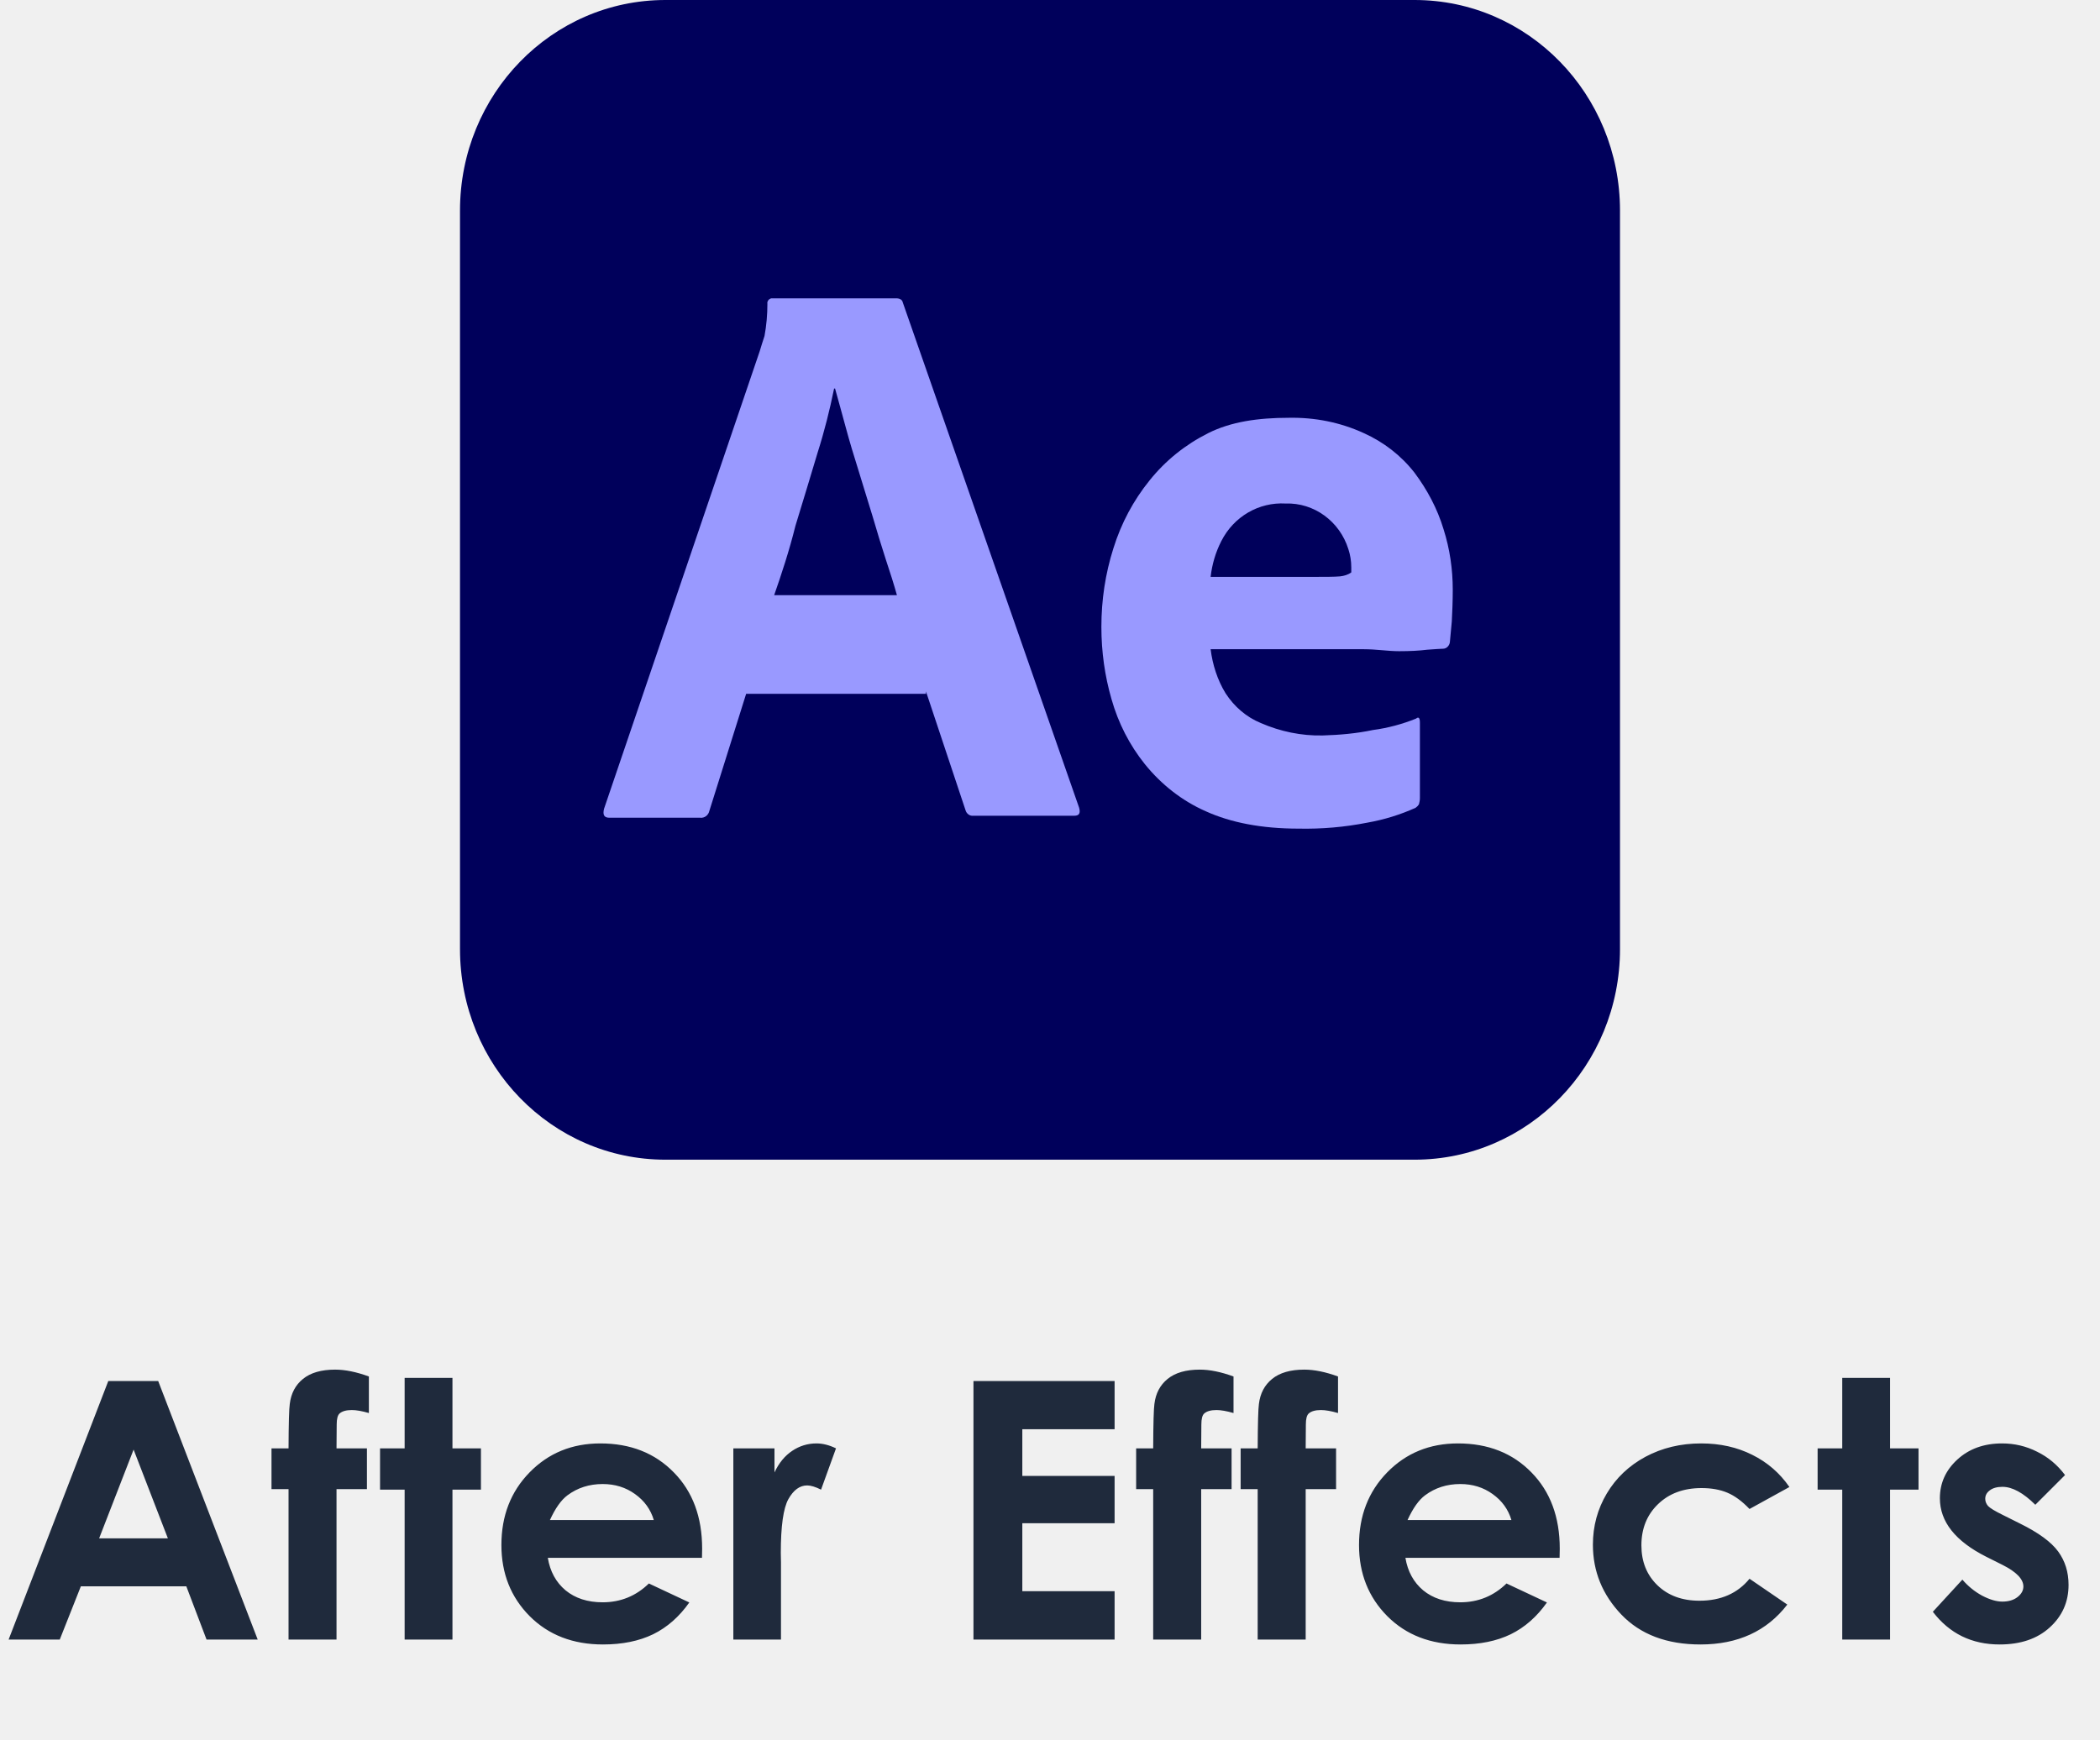
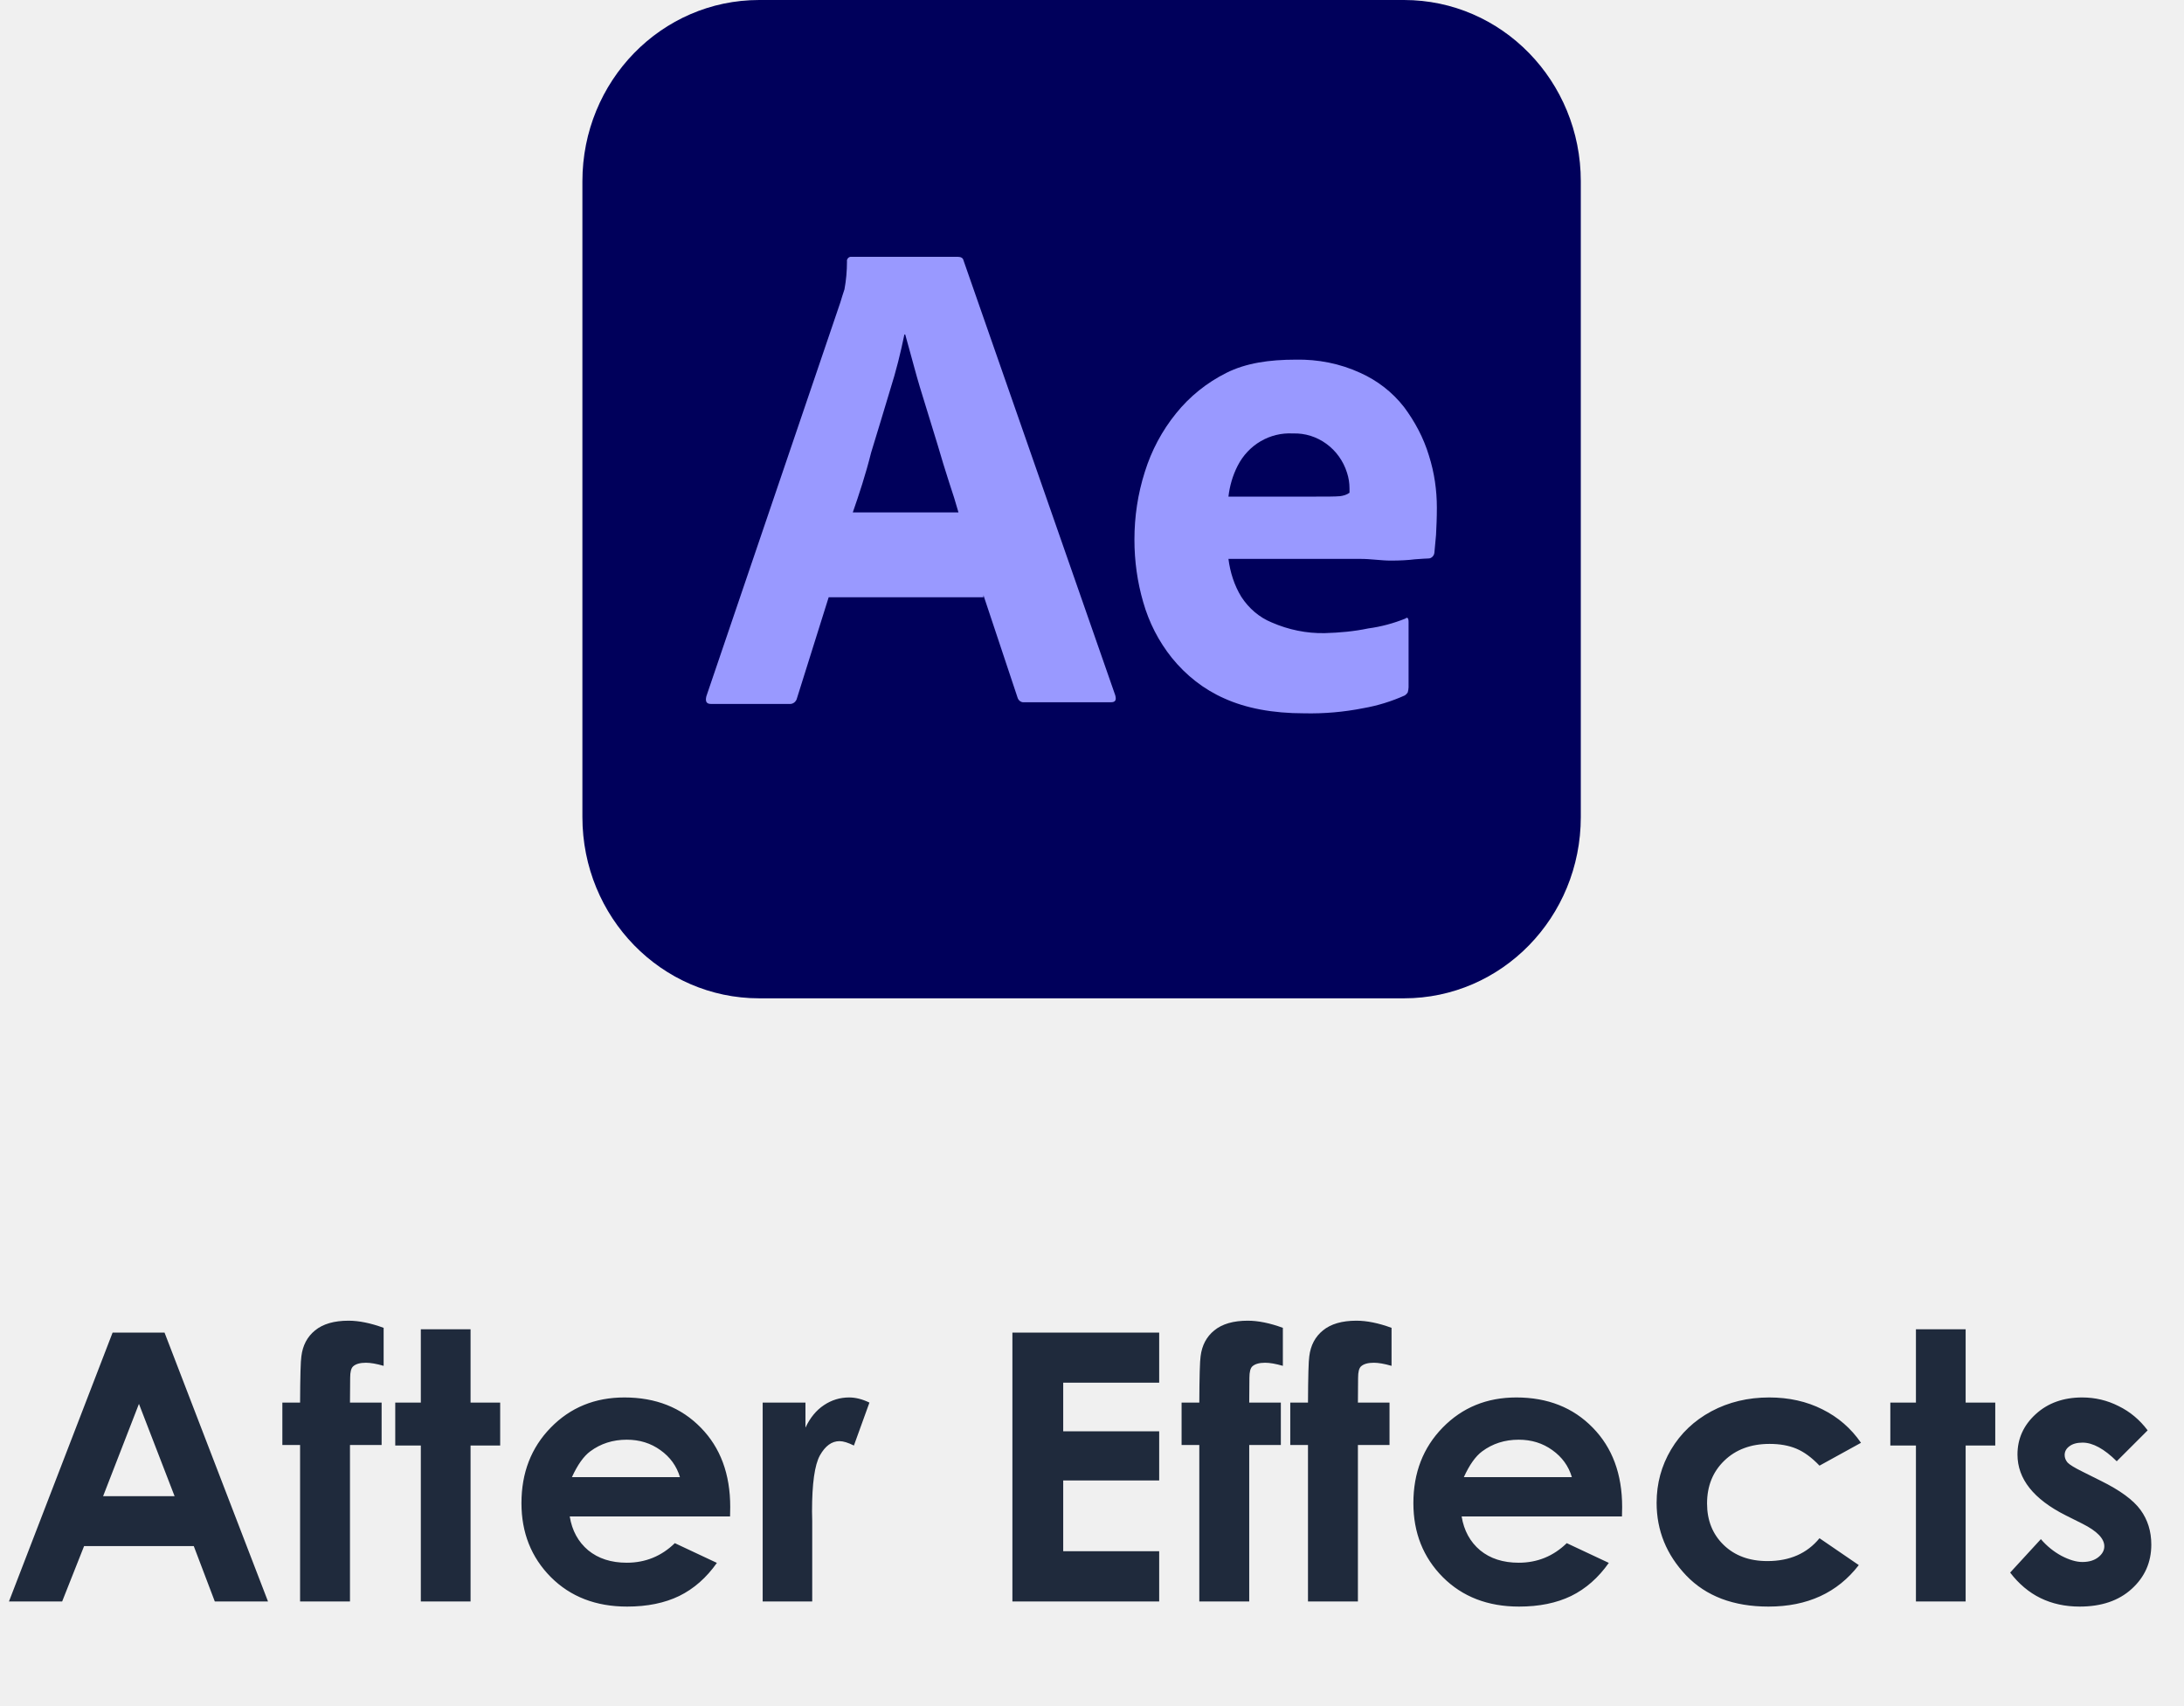
- <svg xmlns="http://www.w3.org/2000/svg" width="105" height="87" viewBox="0 0 105 87" fill="none">
-   <path d="M5.414 69.071H7.91L12.885 82H10.327L9.316 79.337H4.043L2.988 82H0.431L5.414 69.071ZM6.68 72.499L4.957 76.938H8.394L6.68 72.499ZM13.575 72.438H14.427C14.433 71.184 14.453 70.442 14.489 70.214C14.553 69.686 14.773 69.27 15.148 68.966C15.529 68.655 16.065 68.5 16.756 68.5C17.254 68.5 17.817 68.614 18.444 68.843V70.671C18.098 70.571 17.814 70.522 17.591 70.522C17.31 70.522 17.105 70.58 16.976 70.697C16.882 70.785 16.835 70.967 16.835 71.242L16.826 72.438H18.347V74.477H16.826V82H14.427V74.477H13.575V72.438ZM20.232 68.913H22.623V72.438H24.047V74.503H22.623V82H20.232V74.503H19.002V72.438H20.232V68.913ZM35.099 77.913H27.391C27.502 78.593 27.798 79.135 28.278 79.539C28.765 79.938 29.383 80.137 30.133 80.137C31.029 80.137 31.8 79.823 32.444 79.196L34.466 80.145C33.962 80.86 33.358 81.391 32.655 81.736C31.952 82.076 31.117 82.246 30.15 82.246C28.65 82.246 27.429 81.774 26.485 80.831C25.542 79.882 25.07 78.695 25.07 77.272C25.07 75.812 25.539 74.603 26.477 73.642C27.42 72.675 28.601 72.191 30.018 72.191C31.524 72.191 32.749 72.675 33.692 73.642C34.636 74.603 35.107 75.874 35.107 77.456L35.099 77.913ZM32.69 76.023C32.532 75.49 32.219 75.057 31.75 74.723C31.287 74.389 30.748 74.222 30.133 74.222C29.465 74.222 28.879 74.409 28.375 74.784C28.059 75.019 27.766 75.432 27.496 76.023H32.69ZM36.667 72.438H38.724V73.642C38.947 73.167 39.242 72.807 39.612 72.561C39.981 72.314 40.385 72.191 40.825 72.191C41.135 72.191 41.46 72.273 41.8 72.438L41.053 74.503C40.772 74.362 40.54 74.292 40.359 74.292C39.989 74.292 39.676 74.52 39.418 74.978C39.166 75.435 39.04 76.331 39.04 77.667L39.049 78.133V82H36.667V72.438ZM48.673 69.071H55.73V71.48H51.116V73.817H55.73V76.182H51.116V79.583H55.73V82H48.673V69.071ZM56.807 72.438H57.659C57.665 71.184 57.686 70.442 57.721 70.214C57.785 69.686 58.005 69.27 58.38 68.966C58.761 68.655 59.297 68.5 59.989 68.5C60.487 68.5 61.049 68.614 61.676 68.843V70.671C61.33 70.571 61.046 70.522 60.824 70.522C60.542 70.522 60.337 70.58 60.208 70.697C60.114 70.785 60.068 70.967 60.068 71.242L60.059 72.438H61.579V74.477H60.059V82H57.659V74.477H56.807V72.438ZM62.032 72.438H62.884C62.89 71.184 62.911 70.442 62.946 70.214C63.01 69.686 63.23 69.27 63.605 68.966C63.986 68.655 64.522 68.5 65.213 68.5C65.712 68.5 66.274 68.614 66.901 68.843V70.671C66.555 70.571 66.271 70.522 66.048 70.522C65.767 70.522 65.562 70.58 65.433 70.697C65.339 70.785 65.293 70.967 65.293 71.242L65.284 72.438H66.804V74.477H65.284V82H62.884V74.477H62.032V72.438ZM77.979 77.913H70.271C70.383 78.593 70.679 79.135 71.159 79.539C71.645 79.938 72.264 80.137 73.014 80.137C73.91 80.137 74.68 79.823 75.325 79.196L77.347 80.145C76.843 80.86 76.239 81.391 75.536 81.736C74.833 82.076 73.998 82.246 73.031 82.246C71.531 82.246 70.309 81.774 69.366 80.831C68.423 79.882 67.951 78.695 67.951 77.272C67.951 75.812 68.42 74.603 69.357 73.642C70.301 72.675 71.481 72.191 72.899 72.191C74.405 72.191 75.63 72.675 76.573 73.642C77.516 74.603 77.988 75.874 77.988 77.456L77.979 77.913ZM75.571 76.023C75.413 75.49 75.1 75.057 74.631 74.723C74.168 74.389 73.629 74.222 73.014 74.222C72.346 74.222 71.76 74.409 71.256 74.784C70.939 75.019 70.646 75.432 70.377 76.023H75.571ZM89.471 74.371L87.476 75.47C87.101 75.077 86.729 74.805 86.36 74.652C85.996 74.5 85.569 74.424 85.076 74.424C84.18 74.424 83.453 74.693 82.897 75.232C82.346 75.766 82.07 76.451 82.07 77.289C82.07 78.103 82.337 78.769 82.87 79.284C83.403 79.8 84.104 80.058 84.971 80.058C86.043 80.058 86.878 79.691 87.476 78.959L89.365 80.251C88.34 81.581 86.893 82.246 85.024 82.246C83.342 82.246 82.024 81.748 81.069 80.752C80.119 79.756 79.645 78.59 79.645 77.254C79.645 76.328 79.876 75.476 80.339 74.696C80.802 73.917 81.447 73.305 82.273 72.859C83.105 72.414 84.033 72.191 85.059 72.191C86.008 72.191 86.861 72.382 87.616 72.763C88.372 73.138 88.99 73.674 89.471 74.371ZM92.112 68.913H94.502V72.438H95.926V74.503H94.502V82H92.112V74.503H90.881V72.438H92.112V68.913ZM103.252 73.773L101.766 75.259C101.163 74.661 100.615 74.362 100.123 74.362C99.853 74.362 99.642 74.421 99.49 74.538C99.338 74.649 99.262 74.79 99.262 74.96C99.262 75.089 99.308 75.209 99.402 75.32C99.502 75.426 99.742 75.572 100.123 75.76L101.002 76.199C101.928 76.656 102.563 77.122 102.909 77.597C103.255 78.071 103.428 78.628 103.428 79.267C103.428 80.116 103.114 80.825 102.487 81.394C101.866 81.962 101.031 82.246 99.982 82.246C98.588 82.246 97.475 81.701 96.642 80.611L98.119 79.003C98.4 79.331 98.728 79.598 99.103 79.803C99.484 80.002 99.821 80.102 100.114 80.102C100.431 80.102 100.685 80.025 100.879 79.873C101.072 79.721 101.169 79.545 101.169 79.346C101.169 78.977 100.82 78.616 100.123 78.265L99.314 77.86C97.767 77.081 96.994 76.106 96.994 74.934C96.994 74.178 97.284 73.533 97.864 73C98.45 72.461 99.197 72.191 100.105 72.191C100.726 72.191 101.309 72.329 101.854 72.605C102.405 72.874 102.871 73.264 103.252 73.773Z" fill="#1F2A3C" />
-   <g clip-path="url(#clip0_1949_211)">
-     <path d="M33.271 0H70.729C76.408 0 81 4.709 81 10.534V47.466C81 53.291 76.408 58 70.729 58H33.271C27.592 58 23 53.291 23 47.466V10.534C23 4.709 27.592 0 33.271 0Z" fill="#00005B" />
-     <path d="M46.297 34.701H37.307L35.47 40.55C35.422 40.773 35.228 40.922 35.011 40.898H30.468C30.202 40.898 30.129 40.749 30.202 40.451L37.983 17.573C38.056 17.326 38.128 17.103 38.225 16.805C38.322 16.285 38.37 15.739 38.37 15.194C38.346 15.07 38.443 14.946 38.563 14.921H38.636H44.823C44.992 14.921 45.113 14.996 45.137 15.12L53.958 40.402C54.03 40.674 53.958 40.798 53.716 40.798H48.665C48.496 40.823 48.327 40.699 48.278 40.526L46.297 34.577V34.701ZM38.708 29.768H44.847C44.702 29.248 44.508 28.628 44.291 27.984C44.073 27.314 43.856 26.596 43.638 25.852C43.397 25.084 43.179 24.34 42.938 23.572C42.696 22.803 42.478 22.085 42.285 21.366C42.092 20.672 41.923 20.027 41.753 19.433H41.705C41.488 20.498 41.222 21.564 40.883 22.63C40.521 23.82 40.158 25.059 39.772 26.298C39.458 27.562 39.071 28.727 38.708 29.768Z" fill="#9999FF" />
-     <path d="M68.192 32.47H60.531C60.628 33.238 60.869 34.007 61.28 34.676C61.715 35.345 62.319 35.866 63.044 36.163C64.011 36.584 65.074 36.808 66.138 36.783C66.984 36.758 67.829 36.684 68.651 36.51C69.4 36.411 70.125 36.213 70.802 35.94C70.923 35.841 70.995 35.891 70.995 36.138V39.931C70.995 40.03 70.971 40.129 70.947 40.228C70.898 40.302 70.85 40.352 70.778 40.402C70.004 40.749 69.207 40.996 68.361 41.145C67.225 41.368 66.089 41.467 64.929 41.443C63.093 41.443 61.546 41.145 60.289 40.575C59.105 40.055 58.066 39.237 57.244 38.22C56.471 37.254 55.915 36.163 55.577 34.973C55.239 33.808 55.069 32.594 55.069 31.355C55.069 30.016 55.263 28.702 55.673 27.414C56.06 26.174 56.664 25.034 57.486 24.018C58.283 23.026 59.274 22.233 60.41 21.663C61.546 21.093 62.899 20.895 64.446 20.895C65.727 20.87 67.008 21.118 68.192 21.663C69.183 22.109 70.053 22.779 70.729 23.646C71.358 24.489 71.865 25.431 72.179 26.472C72.493 27.463 72.638 28.479 72.638 29.496C72.638 30.09 72.614 30.611 72.59 31.082C72.542 31.553 72.518 31.9 72.493 32.123C72.469 32.297 72.324 32.445 72.155 32.445C72.01 32.445 71.744 32.47 71.358 32.495C70.971 32.544 70.512 32.569 69.956 32.569C69.4 32.569 68.82 32.47 68.192 32.47ZM60.531 28.851H65.63C66.258 28.851 66.718 28.851 67.008 28.826C67.201 28.802 67.394 28.752 67.564 28.628V28.38C67.564 28.058 67.515 27.761 67.418 27.463C66.984 26.075 65.703 25.133 64.277 25.183C62.948 25.108 61.691 25.827 61.063 27.067C60.773 27.637 60.603 28.232 60.531 28.851Z" fill="#9999FF" />
+ <svg xmlns="http://www.w3.org/2000/svg" width="105" height="82" viewBox="0 0 105 82" fill="none">
+   <path d="M5.414 64.071H7.91L12.885 77H10.327L9.316 74.337H4.043L2.988 77H0.431L5.414 64.071ZM6.68 67.499L4.957 71.938H8.394L6.68 67.499ZM13.575 67.438H14.427C14.433 66.184 14.453 65.442 14.489 65.214C14.553 64.686 14.773 64.27 15.148 63.966C15.529 63.655 16.065 63.5 16.756 63.5C17.254 63.5 17.817 63.614 18.444 63.843V65.671C18.098 65.571 17.814 65.522 17.591 65.522C17.31 65.522 17.105 65.58 16.976 65.697C16.882 65.785 16.835 65.967 16.835 66.242L16.826 67.438H18.347V69.477H16.826V77H14.427V69.477H13.575V67.438ZM20.232 63.913H22.623V67.438H24.047V69.503H22.623V77H20.232V69.503H19.002V67.438H20.232V63.913ZM35.099 72.913H27.391C27.502 73.593 27.798 74.135 28.278 74.539C28.765 74.938 29.383 75.137 30.133 75.137C31.029 75.137 31.8 74.823 32.444 74.196L34.466 75.145C33.962 75.86 33.358 76.391 32.655 76.736C31.952 77.076 31.117 77.246 30.15 77.246C28.65 77.246 27.429 76.774 26.485 75.831C25.542 74.882 25.07 73.695 25.07 72.272C25.07 70.812 25.539 69.603 26.477 68.642C27.42 67.675 28.601 67.191 30.018 67.191C31.524 67.191 32.749 67.675 33.692 68.642C34.636 69.603 35.107 70.874 35.107 72.456L35.099 72.913ZM32.69 71.023C32.532 70.49 32.219 70.057 31.75 69.723C31.287 69.389 30.748 69.222 30.133 69.222C29.465 69.222 28.879 69.409 28.375 69.784C28.059 70.019 27.766 70.432 27.496 71.023H32.69ZM36.667 67.438H38.724V68.642C38.947 68.167 39.242 67.807 39.612 67.561C39.981 67.314 40.385 67.191 40.825 67.191C41.135 67.191 41.46 67.273 41.8 67.438L41.053 69.503C40.772 69.362 40.54 69.292 40.359 69.292C39.989 69.292 39.676 69.52 39.418 69.978C39.166 70.435 39.04 71.331 39.04 72.667L39.049 73.133V77H36.667V67.438ZM48.673 64.071H55.73V66.48H51.116V68.817H55.73V71.182H51.116V74.583H55.73V77H48.673V64.071ZM56.807 67.438H57.659C57.665 66.184 57.686 65.442 57.721 65.214C57.785 64.686 58.005 64.27 58.38 63.966C58.761 63.655 59.297 63.5 59.989 63.5C60.487 63.5 61.049 63.614 61.676 63.843V65.671C61.33 65.571 61.046 65.522 60.824 65.522C60.542 65.522 60.337 65.58 60.208 65.697C60.114 65.785 60.068 65.967 60.068 66.242L60.059 67.438H61.579V69.477H60.059V77H57.659V69.477H56.807V67.438ZM62.032 67.438H62.884C62.89 66.184 62.911 65.442 62.946 65.214C63.01 64.686 63.23 64.27 63.605 63.966C63.986 63.655 64.522 63.5 65.213 63.5C65.712 63.5 66.274 63.614 66.901 63.843V65.671C66.555 65.571 66.271 65.522 66.048 65.522C65.767 65.522 65.562 65.58 65.433 65.697C65.339 65.785 65.293 65.967 65.293 66.242L65.284 67.438H66.804V69.477H65.284V77H62.884V69.477H62.032V67.438ZM77.979 72.913H70.271C70.383 73.593 70.679 74.135 71.159 74.539C71.645 74.938 72.264 75.137 73.014 75.137C73.91 75.137 74.68 74.823 75.325 74.196L77.347 75.145C76.843 75.86 76.239 76.391 75.536 76.736C74.833 77.076 73.998 77.246 73.031 77.246C71.531 77.246 70.309 76.774 69.366 75.831C68.423 74.882 67.951 73.695 67.951 72.272C67.951 70.812 68.42 69.603 69.357 68.642C70.301 67.675 71.481 67.191 72.899 67.191C74.405 67.191 75.63 67.675 76.573 68.642C77.516 69.603 77.988 70.874 77.988 72.456L77.979 72.913ZM75.571 71.023C75.413 70.49 75.1 70.057 74.631 69.723C74.168 69.389 73.629 69.222 73.014 69.222C72.346 69.222 71.76 69.409 71.256 69.784C70.939 70.019 70.646 70.432 70.377 71.023H75.571ZM89.471 69.371L87.476 70.47C87.101 70.077 86.729 69.805 86.36 69.652C85.996 69.5 85.569 69.424 85.076 69.424C84.18 69.424 83.453 69.693 82.897 70.232C82.346 70.766 82.07 71.451 82.07 72.289C82.07 73.103 82.337 73.769 82.87 74.284C83.403 74.8 84.104 75.058 84.971 75.058C86.043 75.058 86.878 74.691 87.476 73.959L89.365 75.251C88.34 76.581 86.893 77.246 85.024 77.246C83.342 77.246 82.024 76.748 81.069 75.752C80.119 74.756 79.645 73.59 79.645 72.254C79.645 71.328 79.876 70.476 80.339 69.696C80.802 68.917 81.447 68.305 82.273 67.859C83.105 67.414 84.033 67.191 85.059 67.191C86.008 67.191 86.861 67.382 87.616 67.763C88.372 68.138 88.99 68.674 89.471 69.371ZM92.112 63.913H94.502V67.438H95.926V69.503H94.502V77H92.112V69.503H90.881V67.438H92.112V63.913ZM103.252 68.773L101.766 70.259C101.163 69.661 100.615 69.362 100.123 69.362C99.853 69.362 99.642 69.421 99.49 69.538C99.338 69.649 99.262 69.79 99.262 69.96C99.262 70.089 99.308 70.209 99.402 70.32C99.502 70.426 99.742 70.572 100.123 70.76L101.002 71.199C101.928 71.656 102.563 72.122 102.909 72.597C103.255 73.071 103.428 73.628 103.428 74.267C103.428 75.116 103.114 75.825 102.487 76.394C101.866 76.962 101.031 77.246 99.982 77.246C98.588 77.246 97.475 76.701 96.642 75.611L98.119 74.003C98.4 74.331 98.728 74.598 99.103 74.803C99.484 75.002 99.821 75.102 100.114 75.102C100.431 75.102 100.685 75.025 100.879 74.873C101.072 74.721 101.169 74.545 101.169 74.346C101.169 73.977 100.82 73.616 100.123 73.265L99.314 72.86C97.767 72.081 96.994 71.106 96.994 69.934C96.994 69.178 97.284 68.533 97.864 68C98.45 67.461 99.197 67.191 100.105 67.191C100.726 67.191 101.309 67.329 101.854 67.605C102.405 67.874 102.871 68.264 103.252 68.773Z" fill="#1F2A3C" />
+   <g clip-path="url(#clip0_1949_129)">
+     <path d="M36.5 0H67.5C72.2 0 76 3.897 76 8.718V39.282C76 44.103 72.2 48 67.5 48H36.5C31.8 48 28 44.103 28 39.282V8.718C28 3.897 31.8 0 36.5 0Z" fill="#00005B" />
+     <path d="M47.28 28.718H39.84L38.32 33.559C38.28 33.743 38.12 33.867 37.94 33.846H34.18C33.96 33.846 33.9 33.723 33.96 33.477L40.4 14.543C40.46 14.338 40.52 14.154 40.6 13.908C40.68 13.477 40.72 13.026 40.72 12.574C40.7 12.472 40.78 12.369 40.88 12.349H40.94H46.06C46.2 12.349 46.3 12.41 46.32 12.513L53.62 33.436C53.68 33.661 53.62 33.764 53.42 33.764H49.24C49.1 33.785 48.96 33.682 48.92 33.538L47.28 28.615V28.718ZM41 24.636H46.08C45.96 24.205 45.8 23.692 45.62 23.159C45.44 22.605 45.26 22.01 45.08 21.395C44.88 20.759 44.7 20.143 44.5 19.508C44.3 18.872 44.12 18.277 43.96 17.682C43.8 17.108 43.66 16.574 43.52 16.082H43.48C43.3 16.964 43.08 17.846 42.8 18.728C42.5 19.713 42.2 20.738 41.88 21.764C41.62 22.81 41.3 23.774 41 24.636V24.636Z" fill="#9999FF" />
+     <path d="M65.4 26.872H59.06C59.14 27.508 59.34 28.144 59.68 28.698C60.04 29.251 60.54 29.682 61.14 29.928C61.94 30.277 62.82 30.462 63.7 30.441C64.4 30.421 65.1 30.359 65.78 30.215C66.4 30.133 67 29.969 67.56 29.744C67.66 29.662 67.72 29.703 67.72 29.908V33.046C67.72 33.128 67.7 33.21 67.68 33.292C67.64 33.354 67.6 33.395 67.54 33.436C66.9 33.723 66.24 33.928 65.54 34.051C64.6 34.236 63.66 34.318 62.7 34.297C61.18 34.297 59.9 34.051 58.86 33.58C57.88 33.149 57.02 32.472 56.34 31.631C55.7 30.831 55.24 29.928 54.96 28.944C54.68 27.98 54.54 26.974 54.54 25.949C54.54 24.841 54.7 23.754 55.04 22.687C55.36 21.662 55.86 20.718 56.54 19.877C57.2 19.056 58.02 18.4 58.96 17.928C59.9 17.456 61.02 17.292 62.3 17.292C63.36 17.272 64.42 17.477 65.4 17.928C66.22 18.297 66.94 18.851 67.5 19.569C68.02 20.267 68.44 21.046 68.7 21.908C68.96 22.728 69.08 23.569 69.08 24.41C69.08 24.903 69.06 25.333 69.04 25.723C69 26.113 68.98 26.4 68.96 26.585C68.94 26.728 68.82 26.851 68.68 26.851C68.56 26.851 68.34 26.872 68.02 26.892C67.7 26.933 67.32 26.954 66.86 26.954C66.4 26.954 65.92 26.872 65.4 26.872V26.872ZM59.06 23.877H63.28C63.8 23.877 64.18 23.877 64.42 23.857C64.58 23.836 64.74 23.795 64.88 23.692V23.487C64.88 23.221 64.84 22.974 64.76 22.728C64.4 21.58 63.34 20.8 62.16 20.841C61.06 20.78 60.02 21.375 59.5 22.4C59.26 22.872 59.12 23.364 59.06 23.877Z" fill="#9999FF" />
  </g>
  <defs>
-     <clipPath id="clip0_1949_211">
-       <rect width="58" height="58" fill="white" transform="translate(23)" />
+     <clipPath id="clip0_1949_129">
+       <rect width="48" height="48" fill="white" transform="translate(28)" />
    </clipPath>
  </defs>
</svg>
